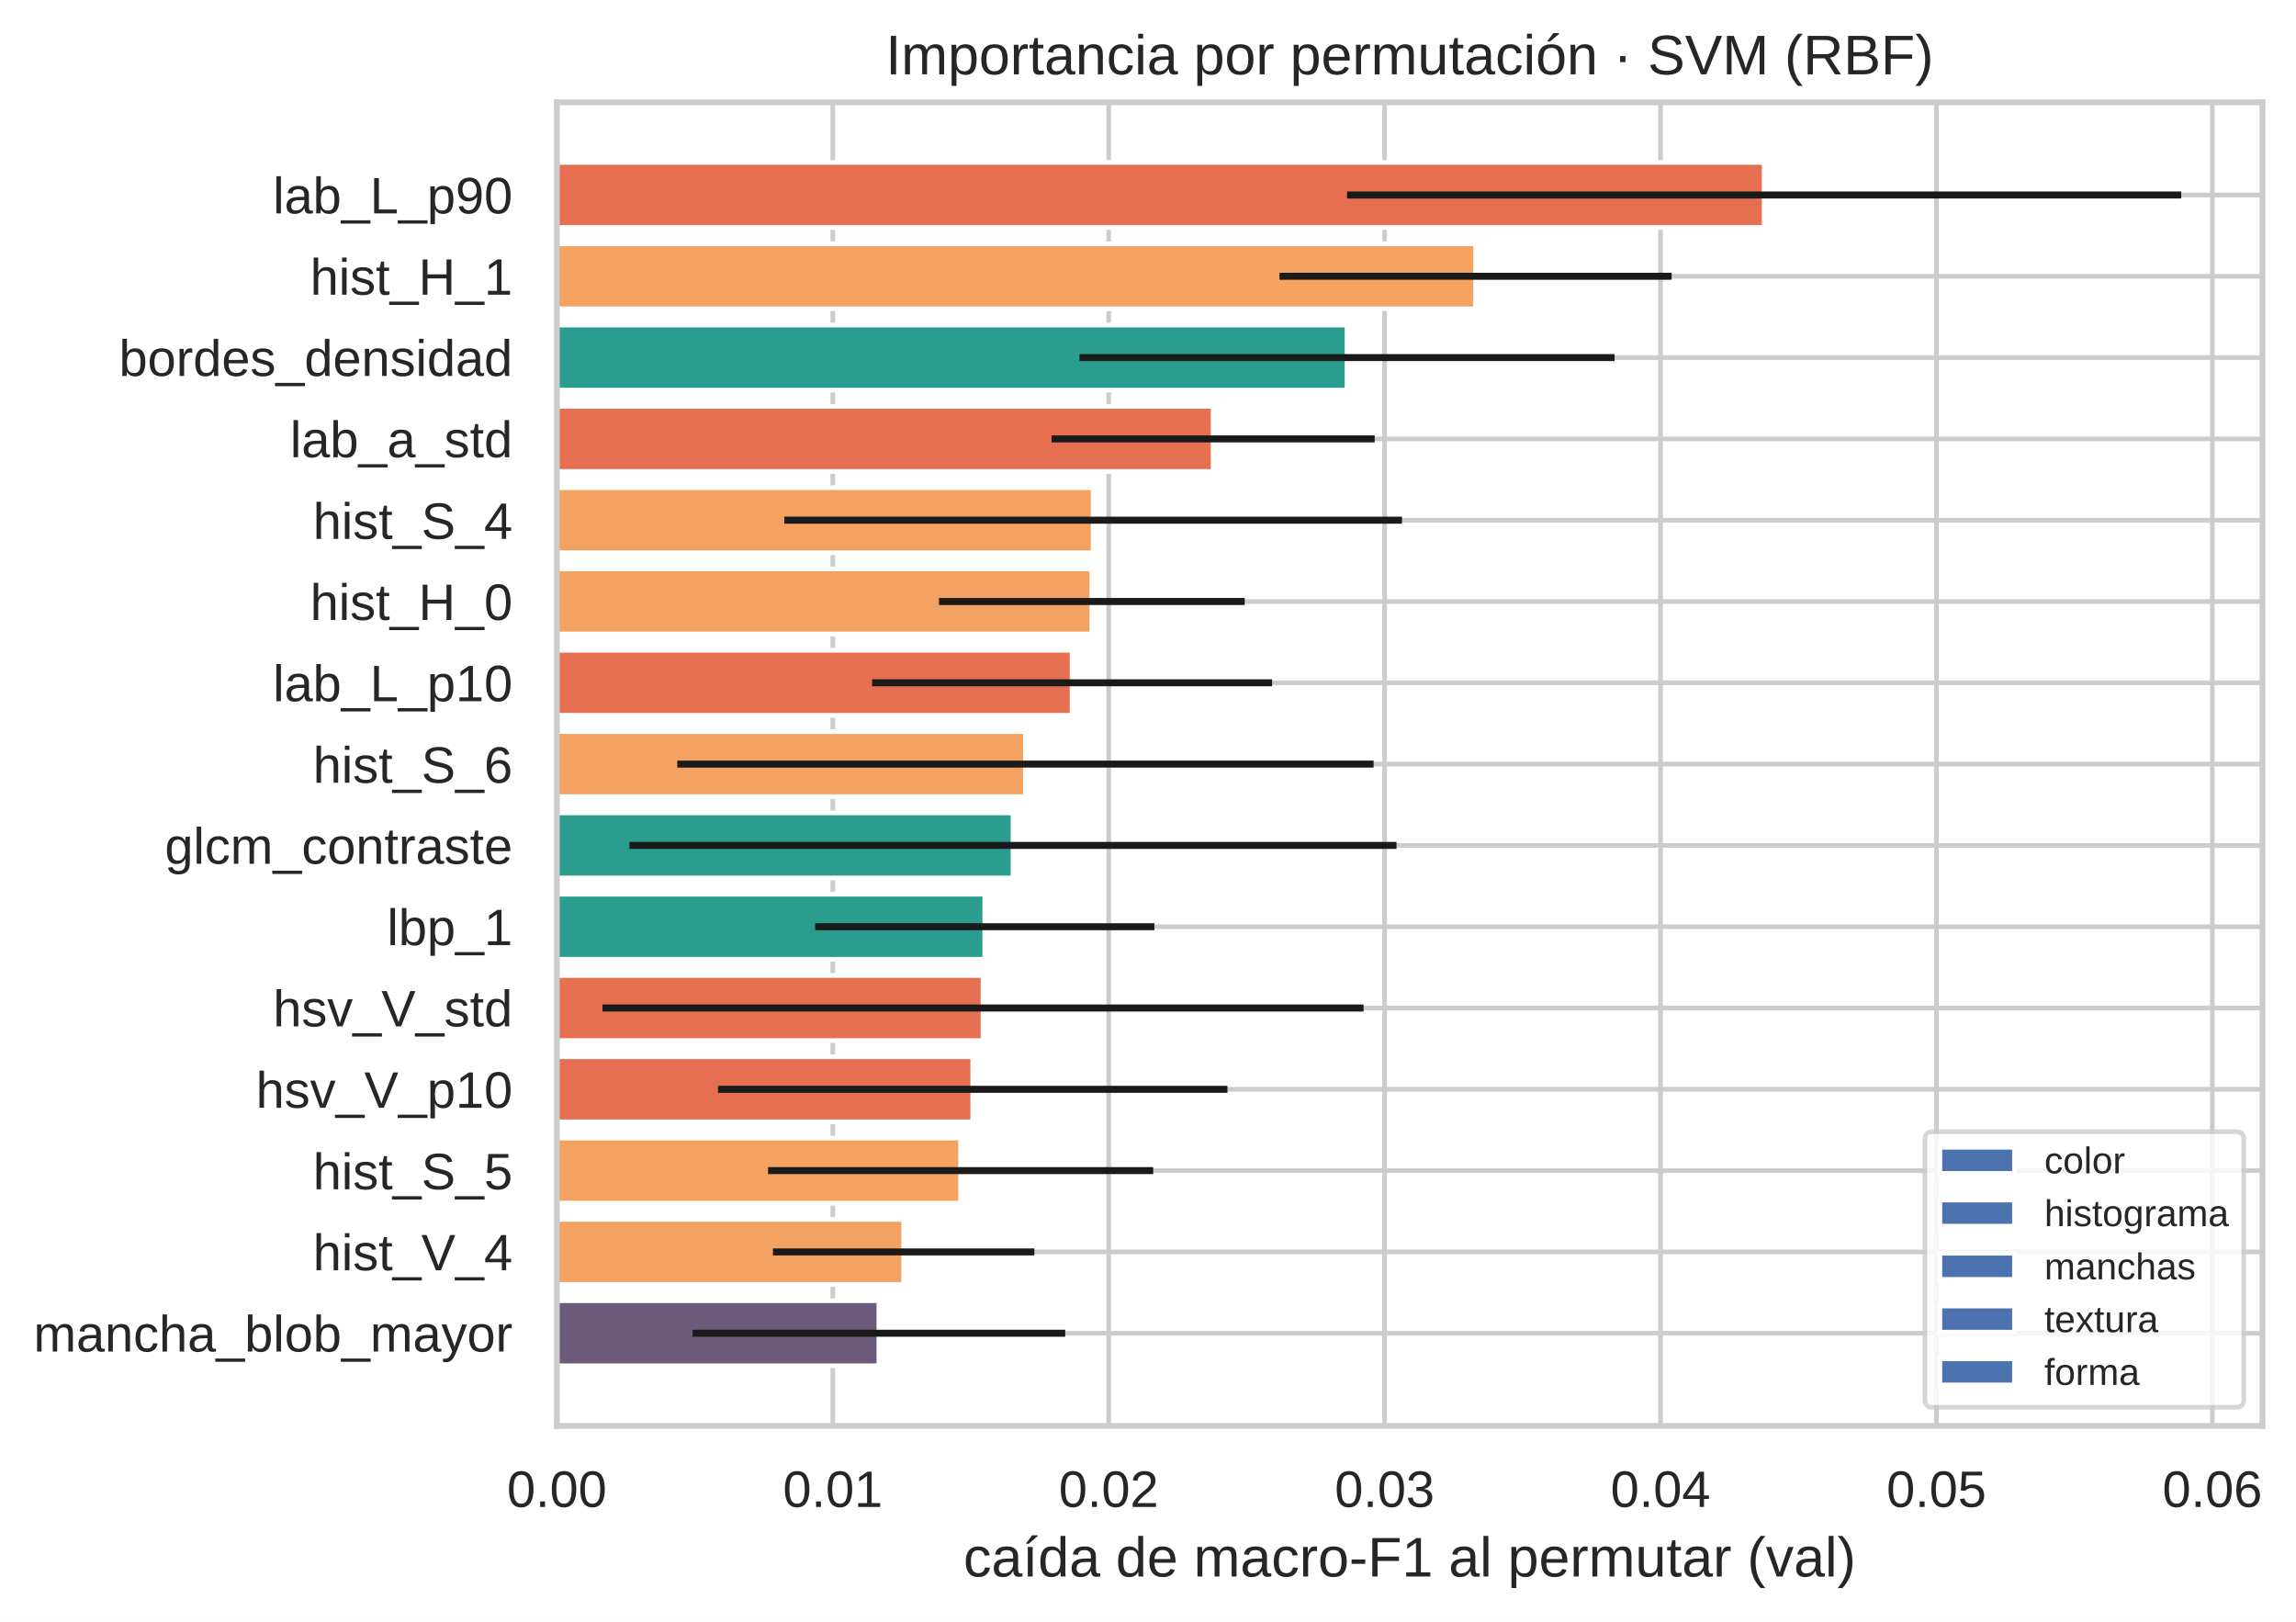
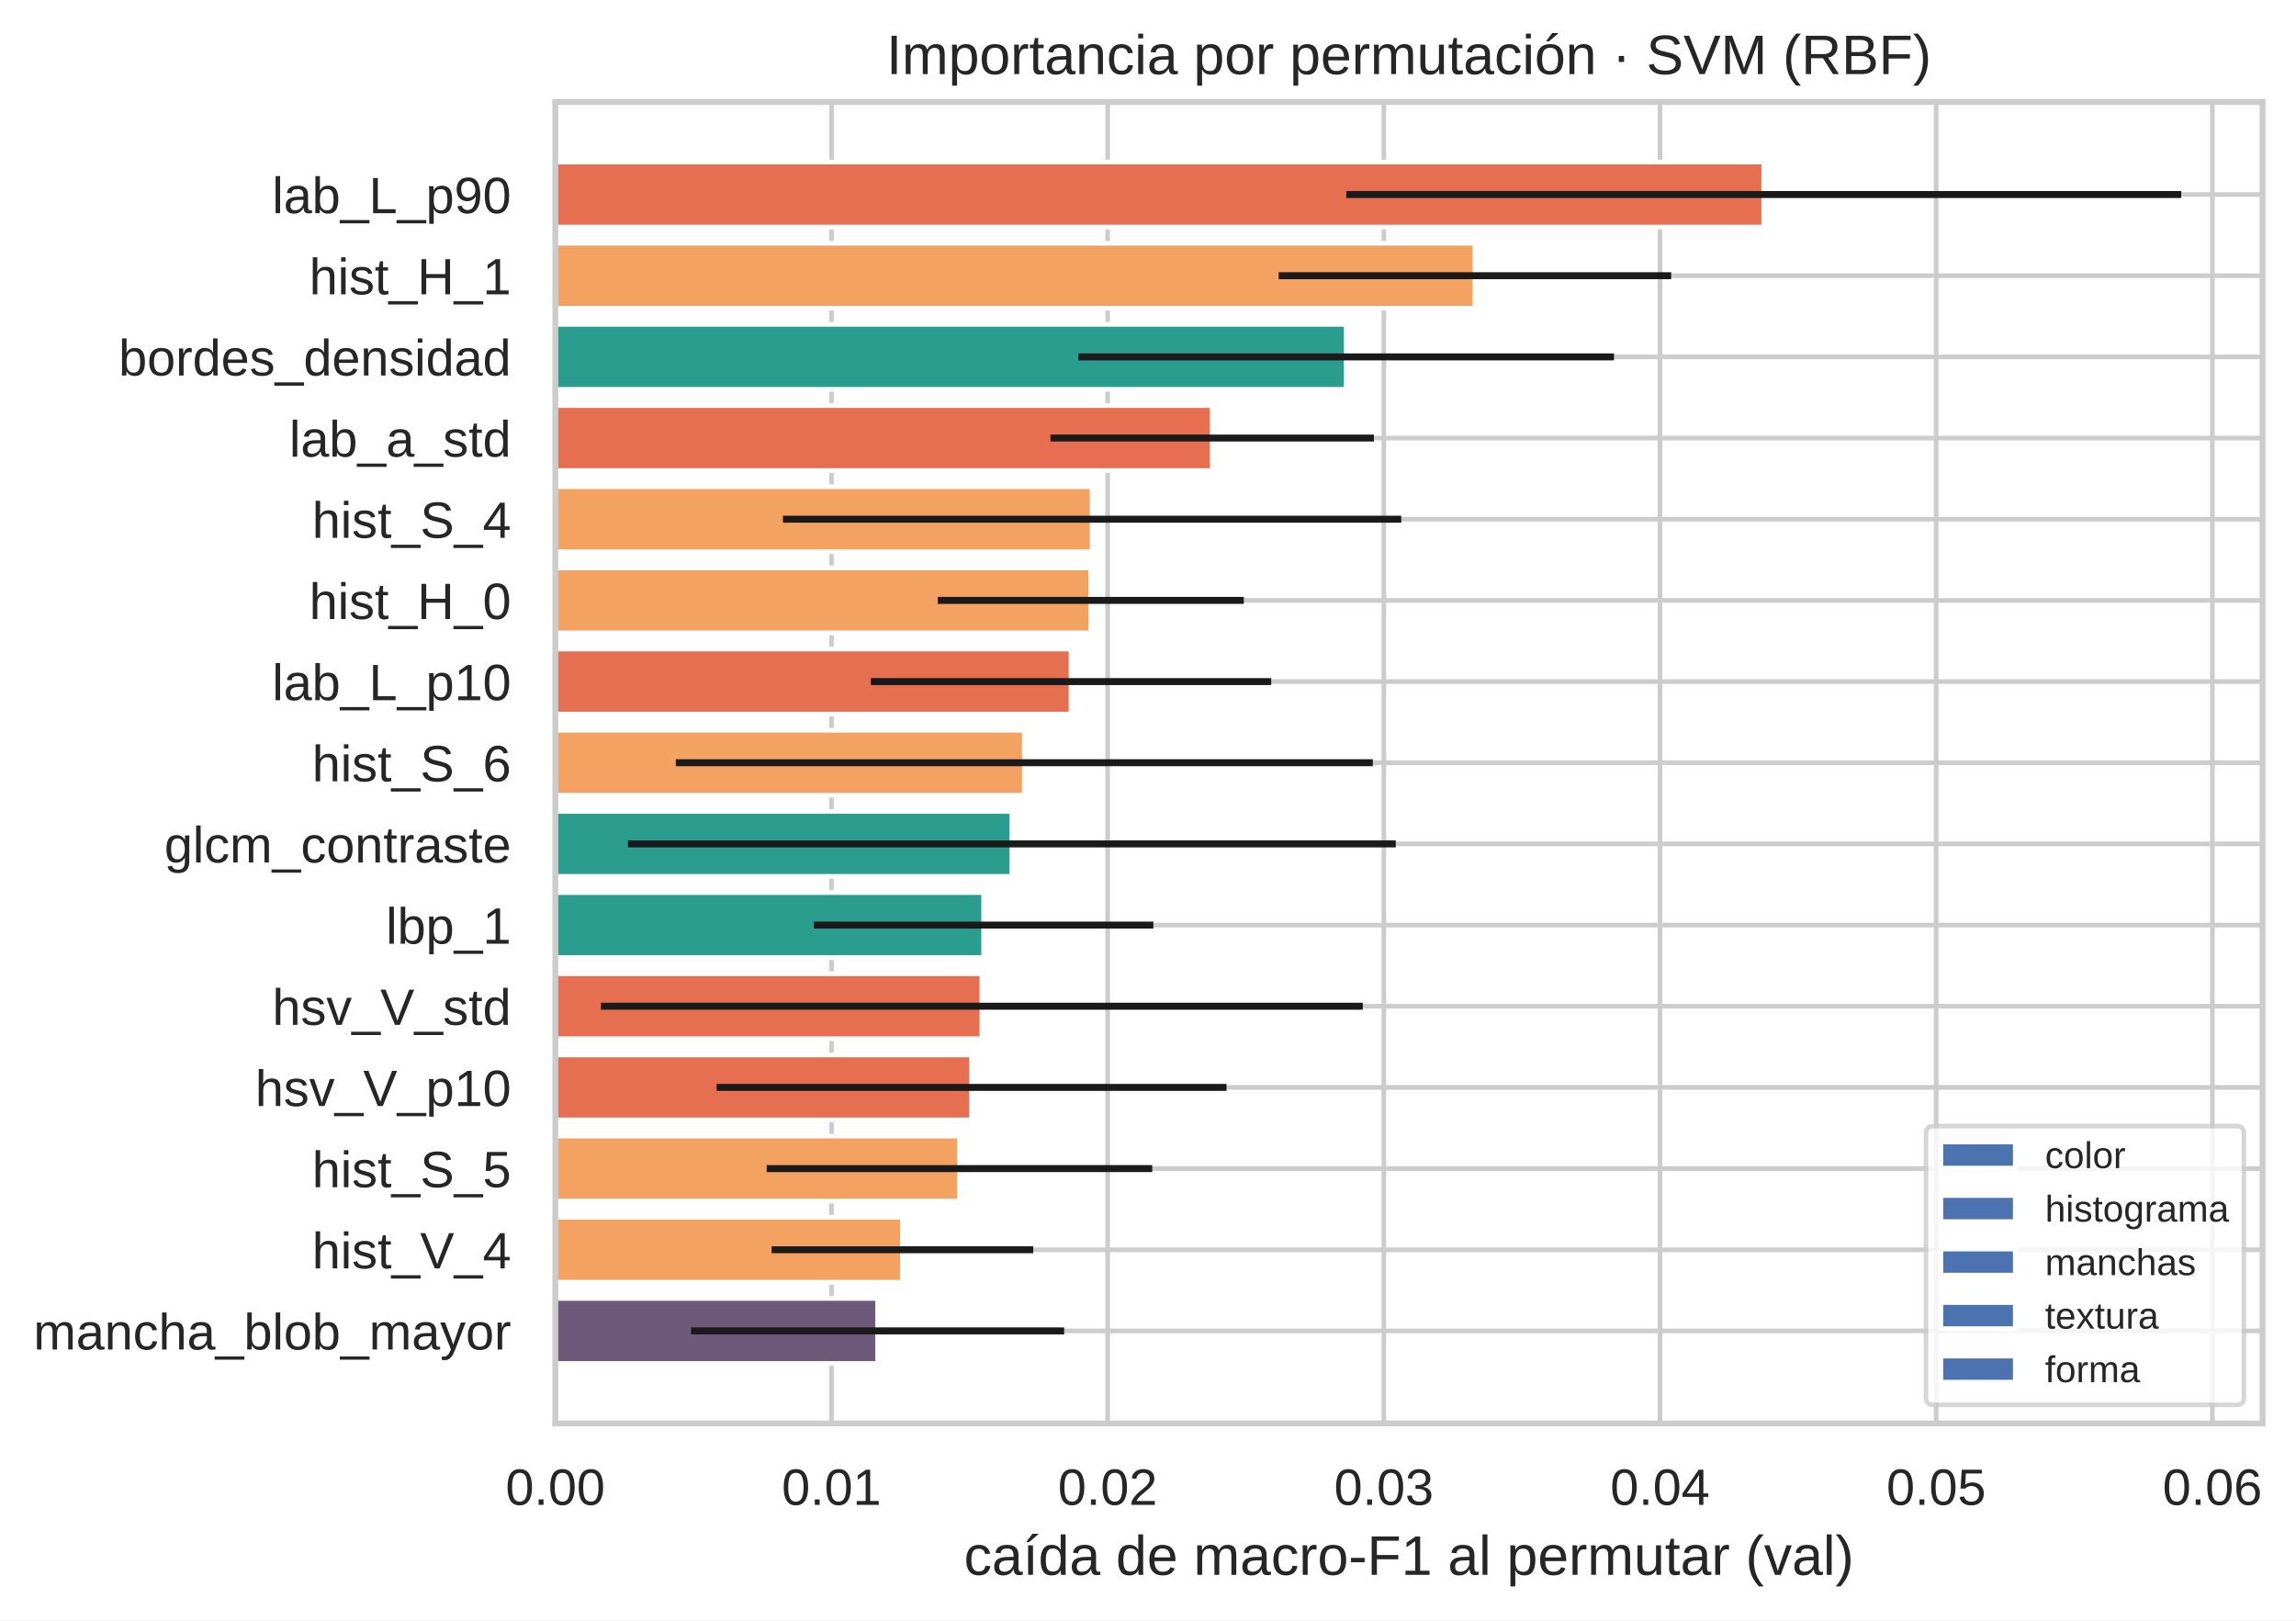
- <svg xmlns="http://www.w3.org/2000/svg" width="492.354pt" height="347.773pt" viewBox="0 0 492.354 347.773" version="1.1">
+ <svg xmlns="http://www.w3.org/2000/svg" width="493.745pt" height="348.387pt" viewBox="0 0 493.745 348.387" version="1.1">
  <defs>
    <style type="text/css">*{stroke-linejoin: round; stroke-linecap: butt}</style>
  </defs>
  <g id="figure_1">
    <g id="patch_1">
-       <path d="M 0 347.773  L 492.354 347.773  L 492.354 0  L 0 0  z " style="fill: #ffffff" />
+       <path d="M 0 348.387  L 493.745 348.387  L 493.745 0  L 0 0  z " style="fill: #ffffff" />
    </g>
    <g id="axes_1">
      <g id="patch_2">
-         <path d="M 119.419 305.752  L 485.154 305.752  L 485.154 21.936  L 119.419 21.936  z " style="fill: #ffffff" />
+         <path d="M 119.419 306.102  L 486.545 306.102  L 486.545 21.936  L 119.419 21.936  z " style="fill: #ffffff" />
      </g>
      <g id="matplotlib.axis_1">
        <g id="xtick_1">
          <g id="line2d_1">
-             <path d="M 119.419 305.752  L 119.419 21.936  " clip-path="url(#pa35aa2528f)" style="fill: none; stroke: #cccccc; stroke-linecap: round" />
+             <path d="M 119.419 306.102  L 119.419 21.936  " clip-path="url(#pa2a2752e6f)" style="fill: none; stroke: #cccccc; stroke-linecap: round" />
          </g>
          <g id="text_1">
-             <text style="font-size: 11px; font-family: 'Arial', 'DejaVu Sans', 'Liberation Sans', 'Bitstream Vera Sans', sans-serif; text-anchor: middle; fill: #262626" x="119.419" y="323.126" transform="rotate(-0 119.4194 323.1256)">0.00</text>
+             <text style="font-size: 11px; font-family: 'Arial', 'DejaVu Sans', 'Liberation Sans', 'Bitstream Vera Sans', sans-serif; text-anchor: middle; fill: #262626" x="119.419" y="323.611" transform="rotate(-0 119.4194 323.6105)">0.00</text>
          </g>
        </g>
        <g id="xtick_2">
          <g id="line2d_2">
-             <path d="M 178.584 305.752  L 178.584 21.936  " clip-path="url(#pa35aa2528f)" style="fill: none; stroke: #cccccc; stroke-linecap: round" />
+             <path d="M 178.809 306.102  L 178.809 21.936  " clip-path="url(#pa2a2752e6f)" style="fill: none; stroke: #cccccc; stroke-linecap: round" />
          </g>
          <g id="text_2">
-             <text style="font-size: 11px; font-family: 'Arial', 'DejaVu Sans', 'Liberation Sans', 'Bitstream Vera Sans', sans-serif; text-anchor: middle; fill: #262626" x="178.584" y="323.126" transform="rotate(-0 178.5843 323.1256)">0.01</text>
+             <text style="font-size: 11px; font-family: 'Arial', 'DejaVu Sans', 'Liberation Sans', 'Bitstream Vera Sans', sans-serif; text-anchor: middle; fill: #262626" x="178.809" y="323.611" transform="rotate(-0 178.8093 323.6105)">0.01</text>
          </g>
        </g>
        <g id="xtick_3">
          <g id="line2d_3">
-             <path d="M 237.749 305.752  L 237.749 21.936  " clip-path="url(#pa35aa2528f)" style="fill: none; stroke: #cccccc; stroke-linecap: round" />
+             <path d="M 238.199 306.102  L 238.199 21.936  " clip-path="url(#pa2a2752e6f)" style="fill: none; stroke: #cccccc; stroke-linecap: round" />
          </g>
          <g id="text_3">
-             <text style="font-size: 11px; font-family: 'Arial', 'DejaVu Sans', 'Liberation Sans', 'Bitstream Vera Sans', sans-serif; text-anchor: middle; fill: #262626" x="237.749" y="323.126" transform="rotate(-0 237.7493 323.1256)">0.02</text>
+             <text style="font-size: 11px; font-family: 'Arial', 'DejaVu Sans', 'Liberation Sans', 'Bitstream Vera Sans', sans-serif; text-anchor: middle; fill: #262626" x="238.199" y="323.611" transform="rotate(-0 238.1993 323.6105)">0.02</text>
          </g>
        </g>
        <g id="xtick_4">
          <g id="line2d_4">
-             <path d="M 296.914 305.752  L 296.914 21.936  " clip-path="url(#pa35aa2528f)" style="fill: none; stroke: #cccccc; stroke-linecap: round" />
+             <path d="M 297.589 306.102  L 297.589 21.936  " clip-path="url(#pa2a2752e6f)" style="fill: none; stroke: #cccccc; stroke-linecap: round" />
          </g>
          <g id="text_4">
-             <text style="font-size: 11px; font-family: 'Arial', 'DejaVu Sans', 'Liberation Sans', 'Bitstream Vera Sans', sans-serif; text-anchor: middle; fill: #262626" x="296.914" y="323.126" transform="rotate(-0 296.9142 323.1256)">0.03</text>
+             <text style="font-size: 11px; font-family: 'Arial', 'DejaVu Sans', 'Liberation Sans', 'Bitstream Vera Sans', sans-serif; text-anchor: middle; fill: #262626" x="297.589" y="323.611" transform="rotate(-0 297.5892 323.6105)">0.03</text>
          </g>
        </g>
        <g id="xtick_5">
          <g id="line2d_5">
-             <path d="M 356.079 305.752  L 356.079 21.936  " clip-path="url(#pa35aa2528f)" style="fill: none; stroke: #cccccc; stroke-linecap: round" />
+             <path d="M 356.979 306.102  L 356.979 21.936  " clip-path="url(#pa2a2752e6f)" style="fill: none; stroke: #cccccc; stroke-linecap: round" />
          </g>
          <g id="text_5">
-             <text style="font-size: 11px; font-family: 'Arial', 'DejaVu Sans', 'Liberation Sans', 'Bitstream Vera Sans', sans-serif; text-anchor: middle; fill: #262626" x="356.079" y="323.126" transform="rotate(-0 356.0792 323.1256)">0.04</text>
+             <text style="font-size: 11px; font-family: 'Arial', 'DejaVu Sans', 'Liberation Sans', 'Bitstream Vera Sans', sans-serif; text-anchor: middle; fill: #262626" x="356.979" y="323.611" transform="rotate(-0 356.9792 323.6105)">0.04</text>
          </g>
        </g>
        <g id="xtick_6">
          <g id="line2d_6">
-             <path d="M 415.244 305.752  L 415.244 21.936  " clip-path="url(#pa35aa2528f)" style="fill: none; stroke: #cccccc; stroke-linecap: round" />
+             <path d="M 416.369 306.102  L 416.369 21.936  " clip-path="url(#pa2a2752e6f)" style="fill: none; stroke: #cccccc; stroke-linecap: round" />
          </g>
          <g id="text_6">
-             <text style="font-size: 11px; font-family: 'Arial', 'DejaVu Sans', 'Liberation Sans', 'Bitstream Vera Sans', sans-serif; text-anchor: middle; fill: #262626" x="415.244" y="323.126" transform="rotate(-0 415.2441 323.1256)">0.05</text>
+             <text style="font-size: 11px; font-family: 'Arial', 'DejaVu Sans', 'Liberation Sans', 'Bitstream Vera Sans', sans-serif; text-anchor: middle; fill: #262626" x="416.369" y="323.611" transform="rotate(-0 416.3692 323.6105)">0.05</text>
          </g>
        </g>
        <g id="xtick_7">
          <g id="line2d_7">
-             <path d="M 474.409 305.752  L 474.409 21.936  " clip-path="url(#pa35aa2528f)" style="fill: none; stroke: #cccccc; stroke-linecap: round" />
+             <path d="M 475.759 306.102  L 475.759 21.936  " clip-path="url(#pa2a2752e6f)" style="fill: none; stroke: #cccccc; stroke-linecap: round" />
          </g>
          <g id="text_7">
-             <text style="font-size: 11px; font-family: 'Arial', 'DejaVu Sans', 'Liberation Sans', 'Bitstream Vera Sans', sans-serif; text-anchor: middle; fill: #262626" x="474.409" y="323.126" transform="rotate(-0 474.4091 323.1256)">0.06</text>
+             <text style="font-size: 11px; font-family: 'Arial', 'DejaVu Sans', 'Liberation Sans', 'Bitstream Vera Sans', sans-serif; text-anchor: middle; fill: #262626" x="475.759" y="323.611" transform="rotate(-0 475.7591 323.6105)">0.06</text>
          </g>
        </g>
        <g id="text_8">
-           <text style="font-size: 12px; font-family: 'Arial', 'DejaVu Sans', 'Liberation Sans', 'Bitstream Vera Sans', sans-serif; text-anchor: middle; fill: #262626" x="302.287" y="338.047" transform="rotate(-0 302.2866 338.0475)">caída de macro-F1 al permutar (val)</text>
+           <text style="font-size: 12px; font-family: 'Arial', 'DejaVu Sans', 'Liberation Sans', 'Bitstream Vera Sans', sans-serif; text-anchor: middle; fill: #262626" x="302.982" y="338.662" transform="rotate(-0 302.9821 338.6618)">caída de macro-F1 al permutar (val)</text>
        </g>
      </g>
      <g id="matplotlib.axis_2">
        <g id="ytick_1">
          <g id="line2d_8">
-             <path d="M 119.419 285.878  L 485.154 285.878  " clip-path="url(#pa35aa2528f)" style="fill: none; stroke: #cccccc; stroke-linecap: round" />
+             <path d="M 119.419 286.204  L 486.545 286.204  " clip-path="url(#pa2a2752e6f)" style="fill: none; stroke: #cccccc; stroke-linecap: round" />
          </g>
          <g id="text_9">
-             <text style="font-size: 11px; font-family: 'Arial', 'DejaVu Sans', 'Liberation Sans', 'Bitstream Vera Sans', sans-serif; text-anchor: end; fill: #262626" x="109.919" y="289.815" transform="rotate(-0 109.9194 289.8147)">mancha_blob_mayor</text>
+             <text style="font-size: 11px; font-family: 'Arial', 'DejaVu Sans', 'Liberation Sans', 'Bitstream Vera Sans', sans-serif; text-anchor: end; fill: #262626" x="109.919" y="290.208" transform="rotate(-0 109.9194 290.2078)">mancha_blob_mayor</text>
          </g>
        </g>
        <g id="ytick_2">
          <g id="line2d_9">
-             <path d="M 119.419 268.444  L 485.154 268.444  " clip-path="url(#pa35aa2528f)" style="fill: none; stroke: #cccccc; stroke-linecap: round" />
+             <path d="M 119.419 268.749  L 486.545 268.749  " clip-path="url(#pa2a2752e6f)" style="fill: none; stroke: #cccccc; stroke-linecap: round" />
          </g>
          <g id="text_10">
-             <text style="font-size: 11px; font-family: 'Arial', 'DejaVu Sans', 'Liberation Sans', 'Bitstream Vera Sans', sans-serif; text-anchor: end; fill: #262626" x="109.919" y="272.381" transform="rotate(-0 109.9194 272.3812)">hist_V_4</text>
+             <text style="font-size: 11px; font-family: 'Arial', 'DejaVu Sans', 'Liberation Sans', 'Bitstream Vera Sans', sans-serif; text-anchor: end; fill: #262626" x="109.919" y="272.753" transform="rotate(-0 109.9194 272.7529)">hist_V_4</text>
          </g>
        </g>
        <g id="ytick_3">
          <g id="line2d_10">
-             <path d="M 119.419 251.011  L 485.154 251.011  " clip-path="url(#pa35aa2528f)" style="fill: none; stroke: #cccccc; stroke-linecap: round" />
+             <path d="M 119.419 251.294  L 486.545 251.294  " clip-path="url(#pa2a2752e6f)" style="fill: none; stroke: #cccccc; stroke-linecap: round" />
          </g>
          <g id="text_11">
-             <text style="font-size: 11px; font-family: 'Arial', 'DejaVu Sans', 'Liberation Sans', 'Bitstream Vera Sans', sans-serif; text-anchor: end; fill: #262626" x="109.919" y="255.015" transform="rotate(-0 109.9194 255.0148)">hist_S_5</text>
+             <text style="font-size: 11px; font-family: 'Arial', 'DejaVu Sans', 'Liberation Sans', 'Bitstream Vera Sans', sans-serif; text-anchor: end; fill: #262626" x="109.919" y="255.298" transform="rotate(-0 109.9194 255.298)">hist_S_5</text>
          </g>
        </g>
        <g id="ytick_4">
          <g id="line2d_11">
-             <path d="M 119.419 233.578  L 485.154 233.578  " clip-path="url(#pa35aa2528f)" style="fill: none; stroke: #cccccc; stroke-linecap: round" />
+             <path d="M 119.419 233.839  L 486.545 233.839  " clip-path="url(#pa2a2752e6f)" style="fill: none; stroke: #cccccc; stroke-linecap: round" />
          </g>
          <g id="text_12">
-             <text style="font-size: 11px; font-family: 'Arial', 'DejaVu Sans', 'Liberation Sans', 'Bitstream Vera Sans', sans-serif; text-anchor: end; fill: #262626" x="109.919" y="237.531" transform="rotate(-0 109.9194 237.5307)">hsv_V_p10</text>
+             <text style="font-size: 11px; font-family: 'Arial', 'DejaVu Sans', 'Liberation Sans', 'Bitstream Vera Sans', sans-serif; text-anchor: end; fill: #262626" x="109.919" y="237.843" transform="rotate(-0 109.9194 237.8431)">hsv_V_p10</text>
          </g>
        </g>
        <g id="ytick_5">
          <g id="line2d_12">
-             <path d="M 119.419 216.144  L 485.154 216.144  " clip-path="url(#pa35aa2528f)" style="fill: none; stroke: #cccccc; stroke-linecap: round" />
+             <path d="M 119.419 216.384  L 486.545 216.384  " clip-path="url(#pa2a2752e6f)" style="fill: none; stroke: #cccccc; stroke-linecap: round" />
          </g>
          <g id="text_13">
-             <text style="font-size: 11px; font-family: 'Arial', 'DejaVu Sans', 'Liberation Sans', 'Bitstream Vera Sans', sans-serif; text-anchor: end; fill: #262626" x="109.919" y="220.081" transform="rotate(-0 109.9194 220.0809)">hsv_V_std</text>
+             <text style="font-size: 11px; font-family: 'Arial', 'DejaVu Sans', 'Liberation Sans', 'Bitstream Vera Sans', sans-serif; text-anchor: end; fill: #262626" x="109.919" y="220.388" transform="rotate(-0 109.9194 220.3882)">hsv_V_std</text>
          </g>
        </g>
        <g id="ytick_6">
          <g id="line2d_13">
-             <path d="M 119.419 198.711  L 485.154 198.711  " clip-path="url(#pa35aa2528f)" style="fill: none; stroke: #cccccc; stroke-linecap: round" />
+             <path d="M 119.419 198.929  L 486.545 198.929  " clip-path="url(#pa2a2752e6f)" style="fill: none; stroke: #cccccc; stroke-linecap: round" />
          </g>
          <g id="text_14">
-             <text style="font-size: 11px; font-family: 'Arial', 'DejaVu Sans', 'Liberation Sans', 'Bitstream Vera Sans', sans-serif; text-anchor: end; fill: #262626" x="109.919" y="202.664" transform="rotate(-0 109.9194 202.6638)">lbp_1</text>
+             <text style="font-size: 11px; font-family: 'Arial', 'DejaVu Sans', 'Liberation Sans', 'Bitstream Vera Sans', sans-serif; text-anchor: end; fill: #262626" x="109.919" y="202.933" transform="rotate(-0 109.9194 202.9333)">lbp_1</text>
          </g>
        </g>
        <g id="ytick_7">
          <g id="line2d_14">
-             <path d="M 119.419 181.277  L 485.154 181.277  " clip-path="url(#pa35aa2528f)" style="fill: none; stroke: #cccccc; stroke-linecap: round" />
+             <path d="M 119.419 181.474  L 486.545 181.474  " clip-path="url(#pa2a2752e6f)" style="fill: none; stroke: #cccccc; stroke-linecap: round" />
          </g>
          <g id="text_15">
-             <text style="font-size: 11px; font-family: 'Arial', 'DejaVu Sans', 'Liberation Sans', 'Bitstream Vera Sans', sans-serif; text-anchor: end; fill: #262626" x="109.919" y="185.214" transform="rotate(-0 109.9194 185.214)">glcm_contraste</text>
+             <text style="font-size: 11px; font-family: 'Arial', 'DejaVu Sans', 'Liberation Sans', 'Bitstream Vera Sans', sans-serif; text-anchor: end; fill: #262626" x="109.919" y="185.478" transform="rotate(-0 109.9194 185.4783)">glcm_contraste</text>
          </g>
        </g>
        <g id="ytick_8">
          <g id="line2d_15">
-             <path d="M 119.419 163.844  L 485.154 163.844  " clip-path="url(#pa35aa2528f)" style="fill: none; stroke: #cccccc; stroke-linecap: round" />
+             <path d="M 119.419 164.019  L 486.545 164.019  " clip-path="url(#pa2a2752e6f)" style="fill: none; stroke: #cccccc; stroke-linecap: round" />
          </g>
          <g id="text_16">
-             <text style="font-size: 11px; font-family: 'Arial', 'DejaVu Sans', 'Liberation Sans', 'Bitstream Vera Sans', sans-serif; text-anchor: end; fill: #262626" x="109.919" y="167.848" transform="rotate(-0 109.9194 167.8476)">hist_S_6</text>
+             <text style="font-size: 11px; font-family: 'Arial', 'DejaVu Sans', 'Liberation Sans', 'Bitstream Vera Sans', sans-serif; text-anchor: end; fill: #262626" x="109.919" y="168.023" transform="rotate(-0 109.9194 168.0234)">hist_S_6</text>
          </g>
        </g>
        <g id="ytick_9">
          <g id="line2d_16">
-             <path d="M 119.419 146.41  L 485.154 146.41  " clip-path="url(#pa35aa2528f)" style="fill: none; stroke: #cccccc; stroke-linecap: round" />
+             <path d="M 119.419 146.564  L 486.545 146.564  " clip-path="url(#pa2a2752e6f)" style="fill: none; stroke: #cccccc; stroke-linecap: round" />
          </g>
          <g id="text_17">
-             <text style="font-size: 11px; font-family: 'Arial', 'DejaVu Sans', 'Liberation Sans', 'Bitstream Vera Sans', sans-serif; text-anchor: end; fill: #262626" x="109.919" y="150.363" transform="rotate(-0 109.9194 150.3635)">lab_L_p10</text>
+             <text style="font-size: 11px; font-family: 'Arial', 'DejaVu Sans', 'Liberation Sans', 'Bitstream Vera Sans', sans-serif; text-anchor: end; fill: #262626" x="109.919" y="150.569" transform="rotate(-0 109.9194 150.5685)">lab_L_p10</text>
          </g>
        </g>
        <g id="ytick_10">
          <g id="line2d_17">
-             <path d="M 119.419 128.977  L 485.154 128.977  " clip-path="url(#pa35aa2528f)" style="fill: none; stroke: #cccccc; stroke-linecap: round" />
+             <path d="M 119.419 129.109  L 486.545 129.109  " clip-path="url(#pa2a2752e6f)" style="fill: none; stroke: #cccccc; stroke-linecap: round" />
          </g>
          <g id="text_18">
-             <text style="font-size: 11px; font-family: 'Arial', 'DejaVu Sans', 'Liberation Sans', 'Bitstream Vera Sans', sans-serif; text-anchor: end; fill: #262626" x="109.919" y="132.93" transform="rotate(-0 109.9194 132.9301)">hist_H_0</text>
+             <text style="font-size: 11px; font-family: 'Arial', 'DejaVu Sans', 'Liberation Sans', 'Bitstream Vera Sans', sans-serif; text-anchor: end; fill: #262626" x="109.919" y="133.114" transform="rotate(-0 109.9194 133.1136)">hist_H_0</text>
          </g>
        </g>
        <g id="ytick_11">
          <g id="line2d_18">
-             <path d="M 119.419 111.543  L 485.154 111.543  " clip-path="url(#pa35aa2528f)" style="fill: none; stroke: #cccccc; stroke-linecap: round" />
+             <path d="M 119.419 111.655  L 486.545 111.655  " clip-path="url(#pa2a2752e6f)" style="fill: none; stroke: #cccccc; stroke-linecap: round" />
          </g>
          <g id="text_19">
-             <text style="font-size: 11px; font-family: 'Arial', 'DejaVu Sans', 'Liberation Sans', 'Bitstream Vera Sans', sans-serif; text-anchor: end; fill: #262626" x="109.919" y="115.547" transform="rotate(-0 109.9194 115.5473)">hist_S_4</text>
+             <text style="font-size: 11px; font-family: 'Arial', 'DejaVu Sans', 'Liberation Sans', 'Bitstream Vera Sans', sans-serif; text-anchor: end; fill: #262626" x="109.919" y="115.659" transform="rotate(-0 109.9194 115.6587)">hist_S_4</text>
          </g>
        </g>
        <g id="ytick_12">
          <g id="line2d_19">
-             <path d="M 119.419 94.11  L 485.154 94.11  " clip-path="url(#pa35aa2528f)" style="fill: none; stroke: #cccccc; stroke-linecap: round" />
+             <path d="M 119.419 94.2  L 486.545 94.2  " clip-path="url(#pa2a2752e6f)" style="fill: none; stroke: #cccccc; stroke-linecap: round" />
          </g>
          <g id="text_20">
-             <text style="font-size: 11px; font-family: 'Arial', 'DejaVu Sans', 'Liberation Sans', 'Bitstream Vera Sans', sans-serif; text-anchor: end; fill: #262626" x="109.919" y="98.047" transform="rotate(-0 109.9194 98.04685)">lab_a_std</text>
+             <text style="font-size: 11px; font-family: 'Arial', 'DejaVu Sans', 'Liberation Sans', 'Bitstream Vera Sans', sans-serif; text-anchor: end; fill: #262626" x="109.919" y="98.204" transform="rotate(-0 109.9194 98.2038)">lab_a_std</text>
          </g>
        </g>
        <g id="ytick_13">
          <g id="line2d_20">
-             <path d="M 119.419 76.677  L 485.154 76.677  " clip-path="url(#pa35aa2528f)" style="fill: none; stroke: #cccccc; stroke-linecap: round" />
+             <path d="M 119.419 76.745  L 486.545 76.745  " clip-path="url(#pa2a2752e6f)" style="fill: none; stroke: #cccccc; stroke-linecap: round" />
          </g>
          <g id="text_21">
-             <text style="font-size: 11px; font-family: 'Arial', 'DejaVu Sans', 'Liberation Sans', 'Bitstream Vera Sans', sans-serif; text-anchor: end; fill: #262626" x="109.919" y="80.613" transform="rotate(-0 109.9194 80.61342)">bordes_densidad</text>
+             <text style="font-size: 11px; font-family: 'Arial', 'DejaVu Sans', 'Liberation Sans', 'Bitstream Vera Sans', sans-serif; text-anchor: end; fill: #262626" x="109.919" y="80.749" transform="rotate(-0 109.9194 80.74889)">bordes_densidad</text>
          </g>
        </g>
        <g id="ytick_14">
          <g id="line2d_21">
-             <path d="M 119.419 59.243  L 485.154 59.243  " clip-path="url(#pa35aa2528f)" style="fill: none; stroke: #cccccc; stroke-linecap: round" />
+             <path d="M 119.419 59.29  L 486.545 59.29  " clip-path="url(#pa2a2752e6f)" style="fill: none; stroke: #cccccc; stroke-linecap: round" />
          </g>
          <g id="text_22">
-             <text style="font-size: 11px; font-family: 'Arial', 'DejaVu Sans', 'Liberation Sans', 'Bitstream Vera Sans', sans-serif; text-anchor: end; fill: #262626" x="109.919" y="63.196" transform="rotate(-0 109.9194 63.19631)">hist_H_1</text>
+             <text style="font-size: 11px; font-family: 'Arial', 'DejaVu Sans', 'Liberation Sans', 'Bitstream Vera Sans', sans-serif; text-anchor: end; fill: #262626" x="109.919" y="63.294" transform="rotate(-0 109.9194 63.29398)">hist_H_1</text>
          </g>
        </g>
        <g id="ytick_15">
          <g id="line2d_22">
-             <path d="M 119.419 41.81  L 485.154 41.81  " clip-path="url(#pa35aa2528f)" style="fill: none; stroke: #cccccc; stroke-linecap: round" />
+             <path d="M 119.419 41.835  L 486.545 41.835  " clip-path="url(#pa2a2752e6f)" style="fill: none; stroke: #cccccc; stroke-linecap: round" />
          </g>
          <g id="text_23">
-             <text style="font-size: 11px; font-family: 'Arial', 'DejaVu Sans', 'Liberation Sans', 'Bitstream Vera Sans', sans-serif; text-anchor: end; fill: #262626" x="109.919" y="45.763" transform="rotate(-0 109.9194 45.76287)">lab_L_p90</text>
+             <text style="font-size: 11px; font-family: 'Arial', 'DejaVu Sans', 'Liberation Sans', 'Bitstream Vera Sans', sans-serif; text-anchor: end; fill: #262626" x="109.919" y="45.839" transform="rotate(-0 109.9194 45.83908)">lab_L_p90</text>
          </g>
        </g>
      </g>
      <g id="patch_3">
-         <path d="M 119.419 292.851  L 188.464 292.851  L 188.464 278.904  L 119.419 278.904  z " clip-path="url(#pa35aa2528f)" style="fill: #6d597a; stroke: #ffffff; stroke-linejoin: miter" />
+         <path d="M 119.419 293.186  L 188.727 293.186  L 188.727 279.222  L 119.419 279.222  z " clip-path="url(#pa2a2752e6f)" style="fill: #6d597a; stroke: #ffffff; stroke-linejoin: miter" />
      </g>
      <g id="patch_4">
-         <path d="M 119.419 275.418  L 193.777 275.418  L 193.777 261.471  L 119.419 261.471  z " clip-path="url(#pa35aa2528f)" style="fill: #f4a261; stroke: #ffffff; stroke-linejoin: miter" />
+         <path d="M 119.419 275.731  L 194.06 275.731  L 194.06 261.767  L 119.419 261.767  z " clip-path="url(#pa2a2752e6f)" style="fill: #f4a261; stroke: #ffffff; stroke-linejoin: miter" />
      </g>
      <g id="patch_5">
-         <path d="M 119.419 257.984  L 205.999 257.984  L 205.999 244.038  L 119.419 244.038  z " clip-path="url(#pa35aa2528f)" style="fill: #f4a261; stroke: #ffffff; stroke-linejoin: miter" />
+         <path d="M 119.419 258.276  L 206.328 258.276  L 206.328 244.312  L 119.419 244.312  z " clip-path="url(#pa2a2752e6f)" style="fill: #f4a261; stroke: #ffffff; stroke-linejoin: miter" />
      </g>
      <g id="patch_6">
-         <path d="M 119.419 240.551  L 208.592 240.551  L 208.592 226.604  L 119.419 226.604  z " clip-path="url(#pa35aa2528f)" style="fill: #e76f51; stroke: #ffffff; stroke-linejoin: miter" />
+         <path d="M 119.419 240.821  L 208.931 240.821  L 208.931 226.857  L 119.419 226.857  z " clip-path="url(#pa2a2752e6f)" style="fill: #e76f51; stroke: #ffffff; stroke-linejoin: miter" />
      </g>
      <g id="patch_7">
-         <path d="M 119.419 223.117  L 210.796 223.117  L 210.796 209.171  L 119.419 209.171  z " clip-path="url(#pa35aa2528f)" style="fill: #e76f51; stroke: #ffffff; stroke-linejoin: miter" />
+         <path d="M 119.419 223.366  L 211.144 223.366  L 211.144 209.402  L 119.419 209.402  z " clip-path="url(#pa2a2752e6f)" style="fill: #e76f51; stroke: #ffffff; stroke-linejoin: miter" />
      </g>
      <g id="patch_8">
-         <path d="M 119.419 205.684  L 211.175 205.684  L 211.175 191.737  L 119.419 191.737  z " clip-path="url(#pa35aa2528f)" style="fill: #2a9d8f; stroke: #ffffff; stroke-linejoin: miter" />
+         <path d="M 119.419 205.911  L 211.524 205.911  L 211.524 191.947  L 119.419 191.947  z " clip-path="url(#pa2a2752e6f)" style="fill: #2a9d8f; stroke: #ffffff; stroke-linejoin: miter" />
      </g>
      <g id="patch_9">
-         <path d="M 119.419 188.251  L 217.221 188.251  L 217.221 174.304  L 119.419 174.304  z " clip-path="url(#pa35aa2528f)" style="fill: #2a9d8f; stroke: #ffffff; stroke-linejoin: miter" />
+         <path d="M 119.419 188.456  L 217.593 188.456  L 217.593 174.492  L 119.419 174.492  z " clip-path="url(#pa2a2752e6f)" style="fill: #2a9d8f; stroke: #ffffff; stroke-linejoin: miter" />
      </g>
      <g id="patch_10">
-         <path d="M 119.419 170.817  L 219.893 170.817  L 219.893 156.87  L 119.419 156.87  z " clip-path="url(#pa35aa2528f)" style="fill: #f4a261; stroke: #ffffff; stroke-linejoin: miter" />
+         <path d="M 119.419 171.001  L 220.275 171.001  L 220.275 157.037  L 119.419 157.037  z " clip-path="url(#pa2a2752e6f)" style="fill: #f4a261; stroke: #ffffff; stroke-linejoin: miter" />
      </g>
      <g id="patch_11">
-         <path d="M 119.419 153.384  L 229.897 153.384  L 229.897 139.437  L 119.419 139.437  z " clip-path="url(#pa35aa2528f)" style="fill: #e76f51; stroke: #ffffff; stroke-linejoin: miter" />
+         <path d="M 119.419 153.546  L 230.318 153.546  L 230.318 139.582  L 119.419 139.582  z " clip-path="url(#pa2a2752e6f)" style="fill: #e76f51; stroke: #ffffff; stroke-linejoin: miter" />
      </g>
      <g id="patch_12">
-         <path d="M 119.419 135.95  L 234.133 135.95  L 234.133 122.004  L 119.419 122.004  z " clip-path="url(#pa35aa2528f)" style="fill: #f4a261; stroke: #ffffff; stroke-linejoin: miter" />
+         <path d="M 119.419 136.091  L 234.569 136.091  L 234.569 122.128  L 119.419 122.128  z " clip-path="url(#pa2a2752e6f)" style="fill: #f4a261; stroke: #ffffff; stroke-linejoin: miter" />
      </g>
      <g id="patch_13">
-         <path d="M 119.419 118.517  L 234.413 118.517  L 234.413 104.57  L 119.419 104.57  z " clip-path="url(#pa35aa2528f)" style="fill: #f4a261; stroke: #ffffff; stroke-linejoin: miter" />
+         <path d="M 119.419 118.637  L 234.85 118.637  L 234.85 104.673  L 119.419 104.673  z " clip-path="url(#pa2a2752e6f)" style="fill: #f4a261; stroke: #ffffff; stroke-linejoin: miter" />
      </g>
      <g id="patch_14">
-         <path d="M 119.419 101.083  L 260.145 101.083  L 260.145 87.137  L 119.419 87.137  z " clip-path="url(#pa35aa2528f)" style="fill: #e76f51; stroke: #ffffff; stroke-linejoin: miter" />
+         <path d="M 119.419 101.182  L 260.68 101.182  L 260.68 87.218  L 119.419 87.218  z " clip-path="url(#pa2a2752e6f)" style="fill: #e76f51; stroke: #ffffff; stroke-linejoin: miter" />
      </g>
      <g id="patch_15">
-         <path d="M 119.419 83.65  L 288.852 83.65  L 288.852 69.703  L 119.419 69.703  z " clip-path="url(#pa35aa2528f)" style="fill: #2a9d8f; stroke: #ffffff; stroke-linejoin: miter" />
+         <path d="M 119.419 83.727  L 289.496 83.727  L 289.496 69.763  L 119.419 69.763  z " clip-path="url(#pa2a2752e6f)" style="fill: #2a9d8f; stroke: #ffffff; stroke-linejoin: miter" />
      </g>
      <g id="patch_16">
-         <path d="M 119.419 66.217  L 316.427 66.217  L 316.427 52.27  L 119.419 52.27  z " clip-path="url(#pa35aa2528f)" style="fill: #f4a261; stroke: #ffffff; stroke-linejoin: miter" />
+         <path d="M 119.419 66.272  L 317.176 66.272  L 317.176 52.308  L 119.419 52.308  z " clip-path="url(#pa2a2752e6f)" style="fill: #f4a261; stroke: #ffffff; stroke-linejoin: miter" />
      </g>
      <g id="patch_17">
-         <path d="M 119.419 48.783  L 378.302 48.783  L 378.302 34.836  L 119.419 34.836  z " clip-path="url(#pa35aa2528f)" style="fill: #e76f51; stroke: #ffffff; stroke-linejoin: miter" />
+         <path d="M 119.419 48.817  L 379.286 48.817  L 379.286 34.853  L 119.419 34.853  z " clip-path="url(#pa2a2752e6f)" style="fill: #e76f51; stroke: #ffffff; stroke-linejoin: miter" />
      </g>
      <g id="LineCollection_1">
-         <path d="M 148.505 285.878  L 228.424 285.878  " clip-path="url(#pa35aa2528f)" style="fill: none; stroke: #1a1a1a; stroke-width: 1.5" />
-         <path d="M 165.752 268.444  L 221.802 268.444  " clip-path="url(#pa35aa2528f)" style="fill: none; stroke: #1a1a1a; stroke-width: 1.5" />
-         <path d="M 164.699 251.011  L 247.298 251.011  " clip-path="url(#pa35aa2528f)" style="fill: none; stroke: #1a1a1a; stroke-width: 1.5" />
-         <path d="M 153.972 233.578  L 263.211 233.578  " clip-path="url(#pa35aa2528f)" style="fill: none; stroke: #1a1a1a; stroke-width: 1.5" />
-         <path d="M 129.191 216.144  L 292.402 216.144  " clip-path="url(#pa35aa2528f)" style="fill: none; stroke: #1a1a1a; stroke-width: 1.5" />
-         <path d="M 174.809 198.711  L 247.542 198.711  " clip-path="url(#pa35aa2528f)" style="fill: none; stroke: #1a1a1a; stroke-width: 1.5" />
-         <path d="M 134.978 181.277  L 299.465 181.277  " clip-path="url(#pa35aa2528f)" style="fill: none; stroke: #1a1a1a; stroke-width: 1.5" />
-         <path d="M 145.233 163.844  L 294.553 163.844  " clip-path="url(#pa35aa2528f)" style="fill: none; stroke: #1a1a1a; stroke-width: 1.5" />
-         <path d="M 187.014 146.41  L 272.781 146.41  " clip-path="url(#pa35aa2528f)" style="fill: none; stroke: #1a1a1a; stroke-width: 1.5" />
-         <path d="M 201.354 128.977  L 266.912 128.977  " clip-path="url(#pa35aa2528f)" style="fill: none; stroke: #1a1a1a; stroke-width: 1.5" />
-         <path d="M 168.182 111.543  L 300.644 111.543  " clip-path="url(#pa35aa2528f)" style="fill: none; stroke: #1a1a1a; stroke-width: 1.5" />
-         <path d="M 225.501 94.11  L 294.79 94.11  " clip-path="url(#pa35aa2528f)" style="fill: none; stroke: #1a1a1a; stroke-width: 1.5" />
-         <path d="M 231.483 76.677  L 346.22 76.677  " clip-path="url(#pa35aa2528f)" style="fill: none; stroke: #1a1a1a; stroke-width: 1.5" />
-         <path d="M 274.386 59.243  L 358.467 59.243  " clip-path="url(#pa35aa2528f)" style="fill: none; stroke: #1a1a1a; stroke-width: 1.5" />
-         <path d="M 288.865 41.81  L 467.738 41.81  " clip-path="url(#pa35aa2528f)" style="fill: none; stroke: #1a1a1a; stroke-width: 1.5" />
+         <path d="M 148.615 286.204  L 228.839 286.204  " clip-path="url(#pa2a2752e6f)" style="fill: none; stroke: #1a1a1a; stroke-width: 1.5" />
+         <path d="M 165.928 268.749  L 222.191 268.749  " clip-path="url(#pa2a2752e6f)" style="fill: none; stroke: #1a1a1a; stroke-width: 1.5" />
+         <path d="M 164.872 251.294  L 247.785 251.294  " clip-path="url(#pa2a2752e6f)" style="fill: none; stroke: #1a1a1a; stroke-width: 1.5" />
+         <path d="M 154.104 233.839  L 263.758 233.839  " clip-path="url(#pa2a2752e6f)" style="fill: none; stroke: #1a1a1a; stroke-width: 1.5" />
+         <path d="M 129.228 216.384  L 293.06 216.384  " clip-path="url(#pa2a2752e6f)" style="fill: none; stroke: #1a1a1a; stroke-width: 1.5" />
+         <path d="M 175.019 198.929  L 248.03 198.929  " clip-path="url(#pa2a2752e6f)" style="fill: none; stroke: #1a1a1a; stroke-width: 1.5" />
+         <path d="M 135.037 181.474  L 300.15 181.474  " clip-path="url(#pa2a2752e6f)" style="fill: none; stroke: #1a1a1a; stroke-width: 1.5" />
+         <path d="M 145.331 164.019  L 295.219 164.019  " clip-path="url(#pa2a2752e6f)" style="fill: none; stroke: #1a1a1a; stroke-width: 1.5" />
+         <path d="M 187.271 146.564  L 273.365 146.564  " clip-path="url(#pa2a2752e6f)" style="fill: none; stroke: #1a1a1a; stroke-width: 1.5" />
+         <path d="M 201.665 129.109  L 267.473 129.109  " clip-path="url(#pa2a2752e6f)" style="fill: none; stroke: #1a1a1a; stroke-width: 1.5" />
+         <path d="M 168.368 111.655  L 301.333 111.655  " clip-path="url(#pa2a2752e6f)" style="fill: none; stroke: #1a1a1a; stroke-width: 1.5" />
+         <path d="M 225.904 94.2  L 295.457 94.2  " clip-path="url(#pa2a2752e6f)" style="fill: none; stroke: #1a1a1a; stroke-width: 1.5" />
+         <path d="M 231.909 76.745  L 347.083 76.745  " clip-path="url(#pa2a2752e6f)" style="fill: none; stroke: #1a1a1a; stroke-width: 1.5" />
+         <path d="M 274.975 59.29  L 359.376 59.29  " clip-path="url(#pa2a2752e6f)" style="fill: none; stroke: #1a1a1a; stroke-width: 1.5" />
+         <path d="M 289.51 41.835  L 469.063 41.835  " clip-path="url(#pa2a2752e6f)" style="fill: none; stroke: #1a1a1a; stroke-width: 1.5" />
      </g>
      <g id="patch_18">
-         <path d="M 119.419 305.752  L 119.419 21.936  " style="fill: none; stroke: #cccccc; stroke-width: 1.25; stroke-linejoin: miter; stroke-linecap: square" />
+         <path d="M 119.419 306.102  L 119.419 21.936  " style="fill: none; stroke: #cccccc; stroke-width: 1.25; stroke-linejoin: miter; stroke-linecap: square" />
      </g>
      <g id="patch_19">
-         <path d="M 485.154 305.752  L 485.154 21.936  " style="fill: none; stroke: #cccccc; stroke-width: 1.25; stroke-linejoin: miter; stroke-linecap: square" />
+         <path d="M 486.545 306.102  L 486.545 21.936  " style="fill: none; stroke: #cccccc; stroke-width: 1.25; stroke-linejoin: miter; stroke-linecap: square" />
      </g>
      <g id="patch_20">
-         <path d="M 119.419 305.752  L 485.154 305.752  " style="fill: none; stroke: #cccccc; stroke-width: 1.25; stroke-linejoin: miter; stroke-linecap: square" />
+         <path d="M 119.419 306.102  L 486.545 306.102  " style="fill: none; stroke: #cccccc; stroke-width: 1.25; stroke-linejoin: miter; stroke-linecap: square" />
      </g>
      <g id="patch_21">
-         <path d="M 119.419 21.936  L 485.154 21.936  " style="fill: none; stroke: #cccccc; stroke-width: 1.25; stroke-linejoin: miter; stroke-linecap: square" />
+         <path d="M 119.419 21.936  L 486.545 21.936  " style="fill: none; stroke: #cccccc; stroke-width: 1.25; stroke-linejoin: miter; stroke-linecap: square" />
      </g>
      <g id="text_24">
-         <text style="font-size: 12px; font-family: 'Arial', 'DejaVu Sans', 'Liberation Sans', 'Bitstream Vera Sans', sans-serif; text-anchor: middle; fill: #262626" x="302.287" y="15.936" transform="rotate(-0 302.2866 15.93562)">Importancia por permutación · SVM (RBF)</text>
+         <text style="font-size: 12px; font-family: 'Arial', 'DejaVu Sans', 'Liberation Sans', 'Bitstream Vera Sans', sans-serif; text-anchor: middle; fill: #262626" x="302.982" y="15.936" transform="rotate(-0 302.9821 15.93633)">Importancia por permutación · SVM (RBF)</text>
      </g>
      <g id="legend_1">
        <g id="patch_22">
-           <path d="M 414.383 301.752  L 479.554 301.752  Q 481.154 301.752 481.154 300.152  L 481.154 244.277  Q 481.154 242.677 479.554 242.677  L 414.383 242.677  Q 412.783 242.677 412.783 244.277  L 412.783 300.152  Q 412.783 301.752 414.383 301.752  z " style="fill: #ffffff; opacity: 0.8; stroke: #cccccc; stroke-linejoin: miter" />
+           <path d="M 415.774 302.102  L 480.945 302.102  Q 482.545 302.102 482.545 300.502  L 482.545 243.763  Q 482.545 242.163 480.945 242.163  L 415.774 242.163  Q 414.174 242.163 414.174 243.763  L 414.174 300.502  Q 414.174 302.102 415.774 302.102  z " style="fill: #ffffff; opacity: 0.8; stroke: #cccccc; stroke-linejoin: miter" />
        </g>
        <g id="patch_23">
-           <path d="M 415.983 251.603  L 431.983 251.603  L 431.983 246.003  L 415.983 246.003  z " style="fill: #4c72b0; stroke: #ffffff; stroke-linejoin: miter" />
+           <path d="M 417.374 251.187  L 433.374 251.187  L 433.374 245.587  L 417.374 245.587  z " style="fill: #4c72b0; stroke: #ffffff; stroke-linejoin: miter" />
        </g>
        <g id="text_25">
-           <text style="font-size: 8px; font-family: 'Arial', 'DejaVu Sans', 'Liberation Sans', 'Bitstream Vera Sans', sans-serif; text-anchor: start; fill: #262626" x="438.383" y="251.603" transform="rotate(-0 438.3827 251.6032)">color</text>
+           <text style="font-size: 8px; font-family: 'Arial', 'DejaVu Sans', 'Liberation Sans', 'Bitstream Vera Sans', sans-serif; text-anchor: start; fill: #262626" x="439.774" y="251.187" transform="rotate(-0 439.7736 251.1872)">color</text>
        </g>
        <g id="patch_24">
-           <path d="M 415.983 262.919  L 431.983 262.919  L 431.983 257.319  L 415.983 257.319  z " style="fill: #4c72b0; stroke: #ffffff; stroke-linejoin: miter" />
+           <path d="M 417.374 262.695  L 433.374 262.695  L 433.374 257.095  L 417.374 257.095  z " style="fill: #4c72b0; stroke: #ffffff; stroke-linejoin: miter" />
        </g>
        <g id="text_26">
-           <text style="font-size: 8px; font-family: 'Arial', 'DejaVu Sans', 'Liberation Sans', 'Bitstream Vera Sans', sans-serif; text-anchor: start; fill: #262626" x="438.383" y="262.919" transform="rotate(-0 438.3827 262.9195)">histograma</text>
+           <text style="font-size: 8px; font-family: 'Arial', 'DejaVu Sans', 'Liberation Sans', 'Bitstream Vera Sans', sans-serif; text-anchor: start; fill: #262626" x="439.774" y="262.695" transform="rotate(-0 439.7736 262.6951)">histograma</text>
        </g>
        <g id="patch_25">
-           <path d="M 415.983 274.329  L 431.983 274.329  L 431.983 268.729  L 415.983 268.729  z " style="fill: #4c72b0; stroke: #ffffff; stroke-linejoin: miter" />
+           <path d="M 417.374 274.203  L 433.374 274.203  L 433.374 268.603  L 417.374 268.603  z " style="fill: #4c72b0; stroke: #ffffff; stroke-linejoin: miter" />
        </g>
        <g id="text_27">
-           <text style="font-size: 8px; font-family: 'Arial', 'DejaVu Sans', 'Liberation Sans', 'Bitstream Vera Sans', sans-serif; text-anchor: start; fill: #262626" x="438.383" y="274.329" transform="rotate(-0 438.3827 274.3295)">manchas</text>
+           <text style="font-size: 8px; font-family: 'Arial', 'DejaVu Sans', 'Liberation Sans', 'Bitstream Vera Sans', sans-serif; text-anchor: start; fill: #262626" x="439.774" y="274.203" transform="rotate(-0 439.7736 274.203)">manchas</text>
        </g>
        <g id="patch_26">
-           <path d="M 415.983 285.646  L 431.983 285.646  L 431.983 280.046  L 415.983 280.046  z " style="fill: #4c72b0; stroke: #ffffff; stroke-linejoin: miter" />
+           <path d="M 417.374 285.711  L 433.374 285.711  L 433.374 280.111  L 417.374 280.111  z " style="fill: #4c72b0; stroke: #ffffff; stroke-linejoin: miter" />
        </g>
        <g id="text_28">
-           <text style="font-size: 8px; font-family: 'Arial', 'DejaVu Sans', 'Liberation Sans', 'Bitstream Vera Sans', sans-serif; text-anchor: start; fill: #262626" x="438.383" y="285.646" transform="rotate(-0 438.3827 285.6457)">textura</text>
+           <text style="font-size: 8px; font-family: 'Arial', 'DejaVu Sans', 'Liberation Sans', 'Bitstream Vera Sans', sans-serif; text-anchor: start; fill: #262626" x="439.774" y="285.711" transform="rotate(-0 439.7736 285.7108)">textura</text>
        </g>
        <g id="patch_27">
-           <path d="M 415.983 296.962  L 431.983 296.962  L 431.983 291.362  L 415.983 291.362  z " style="fill: #4c72b0; stroke: #ffffff; stroke-linejoin: miter" />
+           <path d="M 417.374 297.219  L 433.374 297.219  L 433.374 291.619  L 417.374 291.619  z " style="fill: #4c72b0; stroke: #ffffff; stroke-linejoin: miter" />
        </g>
        <g id="text_29">
-           <text style="font-size: 8px; font-family: 'Arial', 'DejaVu Sans', 'Liberation Sans', 'Bitstream Vera Sans', sans-serif; text-anchor: start; fill: #262626" x="438.383" y="296.962" transform="rotate(-0 438.3827 296.962)">forma</text>
+           <text style="font-size: 8px; font-family: 'Arial', 'DejaVu Sans', 'Liberation Sans', 'Bitstream Vera Sans', sans-serif; text-anchor: start; fill: #262626" x="439.774" y="297.219" transform="rotate(-0 439.7736 297.2187)">forma</text>
        </g>
      </g>
    </g>
  </g>
  <defs>
-     <clipPath id="pa35aa2528f">
-       <rect x="119.419" y="21.936" width="365.735" height="283.816" />
+     <clipPath id="pa2a2752e6f">
+       <rect x="119.419" y="21.936" width="367.125" height="284.166" />
    </clipPath>
  </defs>
</svg>
